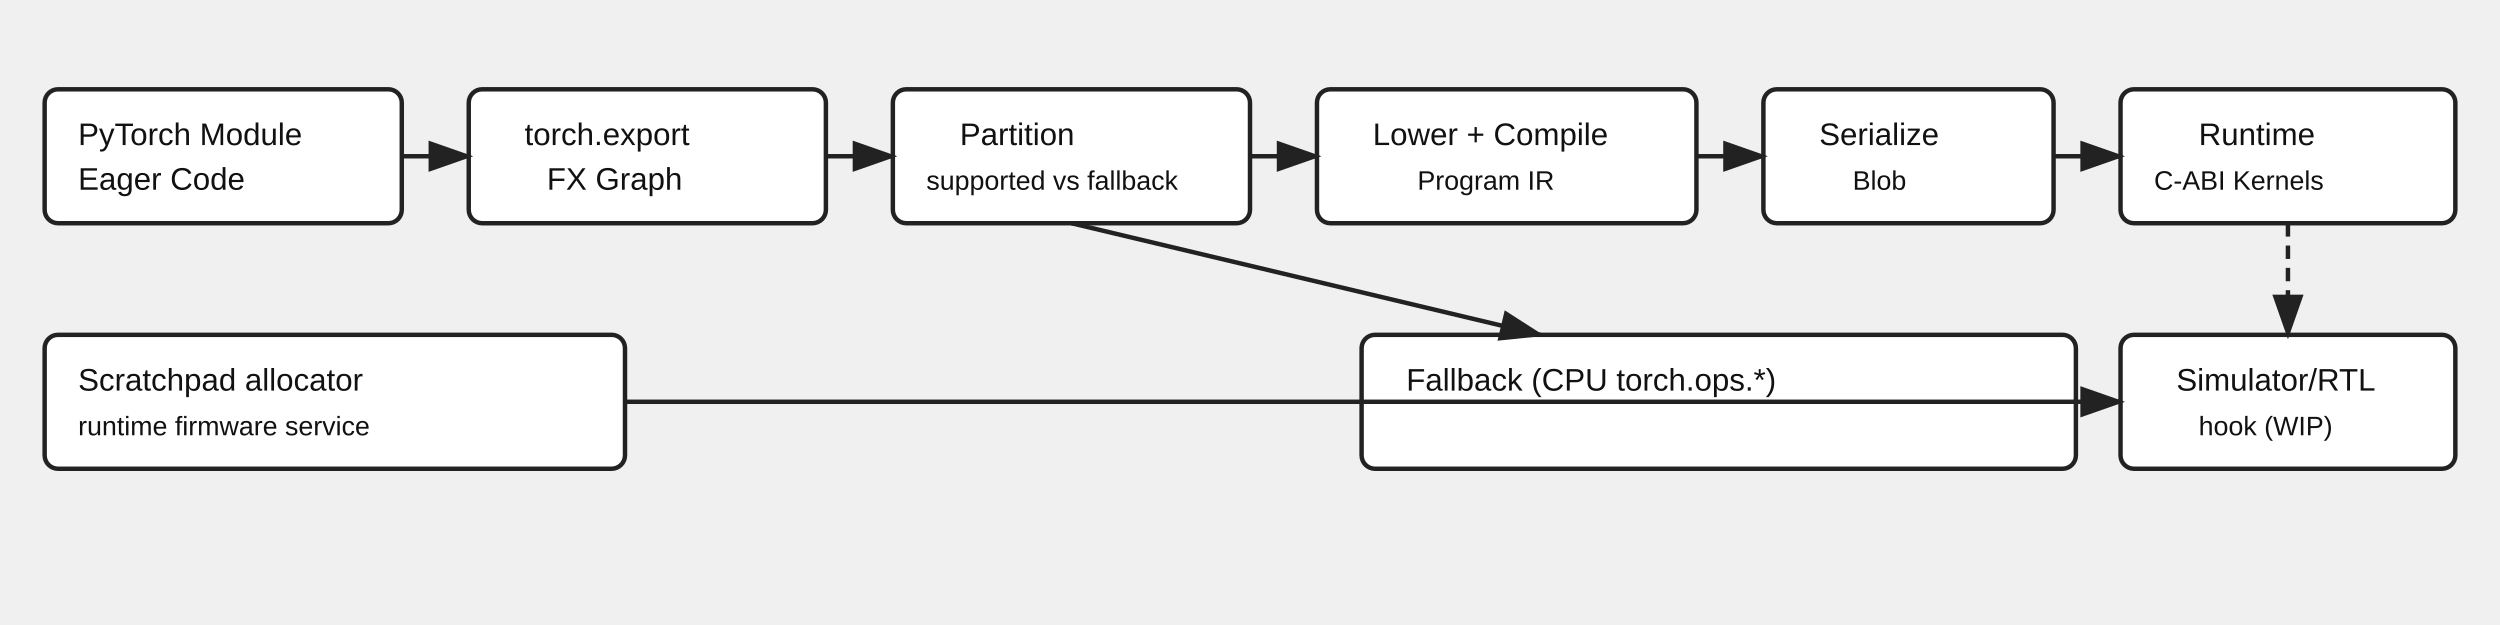
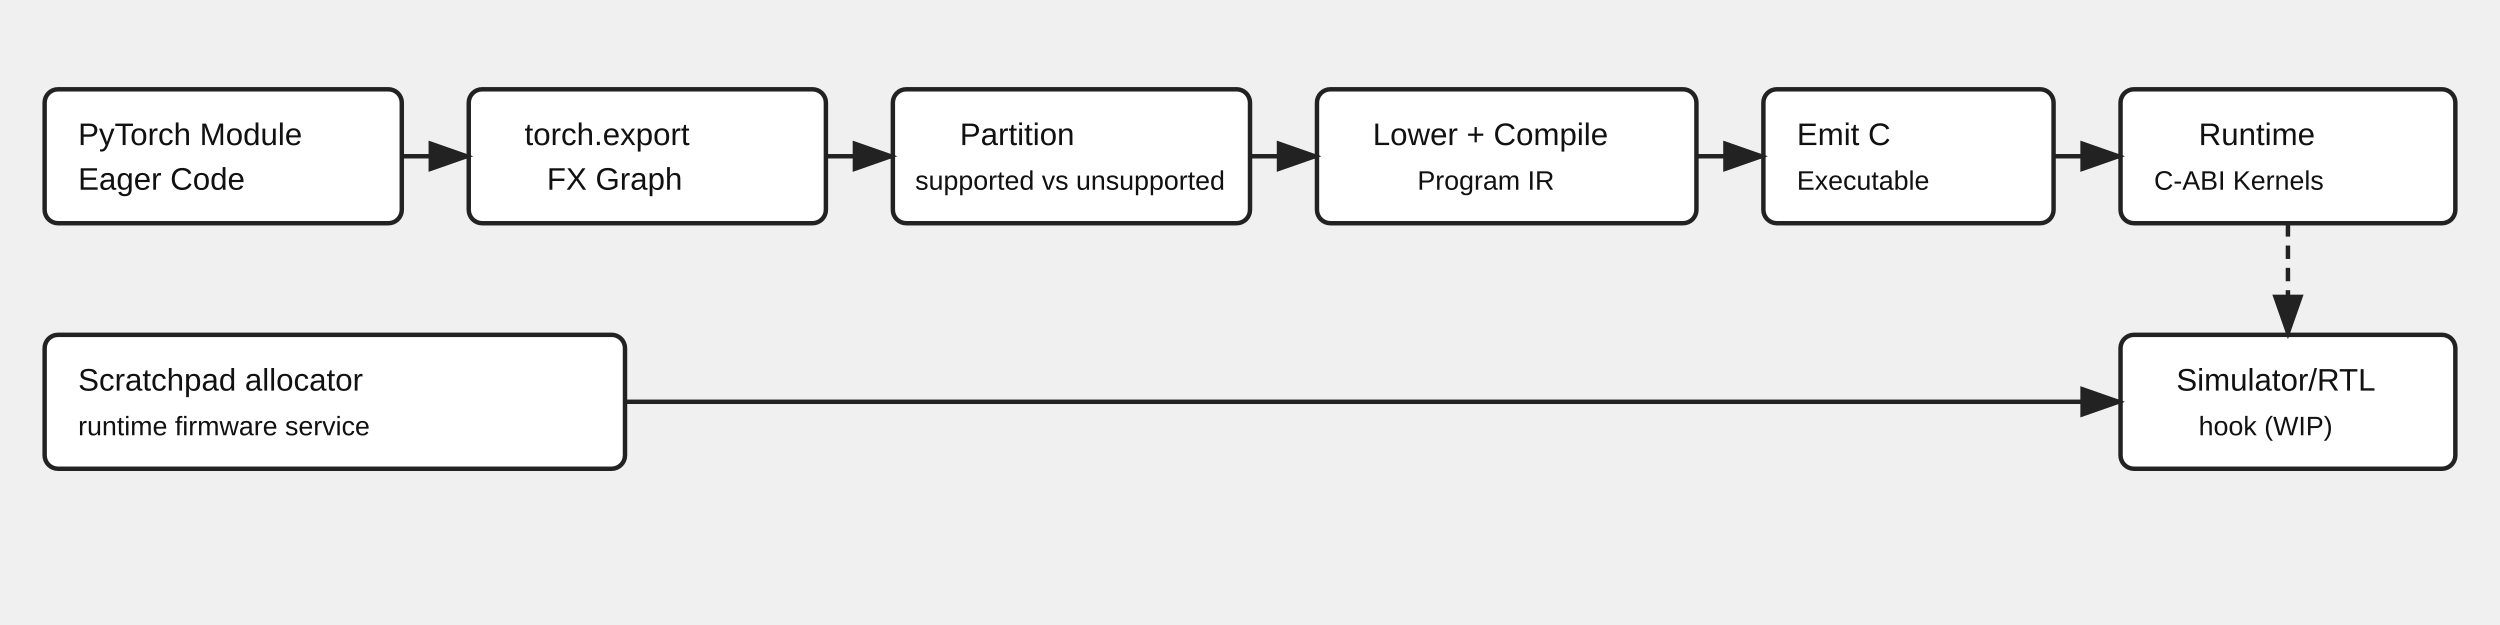
<svg xmlns="http://www.w3.org/2000/svg" width="1120" height="280" viewBox="0 0 1120 280">
  <style>
    .box { fill: #ffffff; stroke: #222222; stroke-width: 2; }
    .text { font: 14px Arial, sans-serif; fill: #111111; }
    .small { font: 12px Arial, sans-serif; fill: #111111; }
    .arrow { stroke: #222222; stroke-width: 2; marker-end: url(#arrowhead); }
    .dashed { stroke-dasharray: 6 4; }
  </style>
  <defs>
    <marker id="arrowhead" markerWidth="10" markerHeight="7" refX="9" refY="3.5" orient="auto">
      <polygon points="0 0, 10 3.5, 0 7" fill="#222222" />
    </marker>
  </defs>
  <rect class="box" x="20" y="40" width="160" height="60" rx="6" />
  <text class="text" x="35" y="65">PyTorch Module</text>
  <text class="text" x="35" y="85">Eager Code</text>
  <rect class="box" x="210" y="40" width="160" height="60" rx="6" />
  <text class="text" x="235" y="65">torch.export</text>
  <text class="text" x="245" y="85">FX Graph</text>
  <rect class="box" x="400" y="40" width="160" height="60" rx="6" />
  <text class="text" x="430" y="65">Partition</text>
-   <text class="small" x="415" y="85">supported vs fallback</text>
+   <text class="small" x="410" y="85">supported vs unsupported</text>
  <rect class="box" x="590" y="40" width="170" height="60" rx="6" />
  <text class="text" x="615" y="65">Lower + Compile</text>
  <text class="small" x="635" y="85">Program IR</text>
  <rect class="box" x="790" y="40" width="130" height="60" rx="6" />
-   <text class="text" x="815" y="65">Serialize</text>
-   <text class="small" x="830" y="85">Blob</text>
+   <text class="text" x="805" y="65">Emit C</text>
+   <text class="small" x="805" y="85">Executable</text>
  <rect class="box" x="950" y="40" width="150" height="60" rx="6" />
  <text class="text" x="985" y="65">Runtime</text>
  <text class="small" x="965" y="85">C-ABI Kernels</text>
  <line class="arrow" x1="180" y1="70" x2="210" y2="70" />
  <line class="arrow" x1="370" y1="70" x2="400" y2="70" />
  <line class="arrow" x1="560" y1="70" x2="590" y2="70" />
  <line class="arrow" x1="760" y1="70" x2="790" y2="70" />
  <line class="arrow" x1="920" y1="70" x2="950" y2="70" />
-   <rect class="box" x="610" y="150" width="320" height="60" rx="6" />
-   <text class="text" x="630" y="175">Fallback (CPU torch.ops.*)</text>
-   <line class="arrow" x1="480" y1="100" x2="690" y2="150" />
  <rect class="box" x="950" y="150" width="150" height="60" rx="6" />
  <text class="text" x="975" y="175">Simulator/RTL</text>
  <text class="small" x="985" y="195">hook (WIP)</text>
  <line class="arrow dashed" x1="1025" y1="100" x2="1025" y2="150" />
  <rect class="box" x="20" y="150" width="260" height="60" rx="6" />
  <text class="text" x="35" y="175">Scratchpad allocator</text>
  <text class="small" x="35" y="195">runtime firmware service</text>
  <line class="arrow" x1="280" y1="180" x2="950" y2="180" />
</svg>
